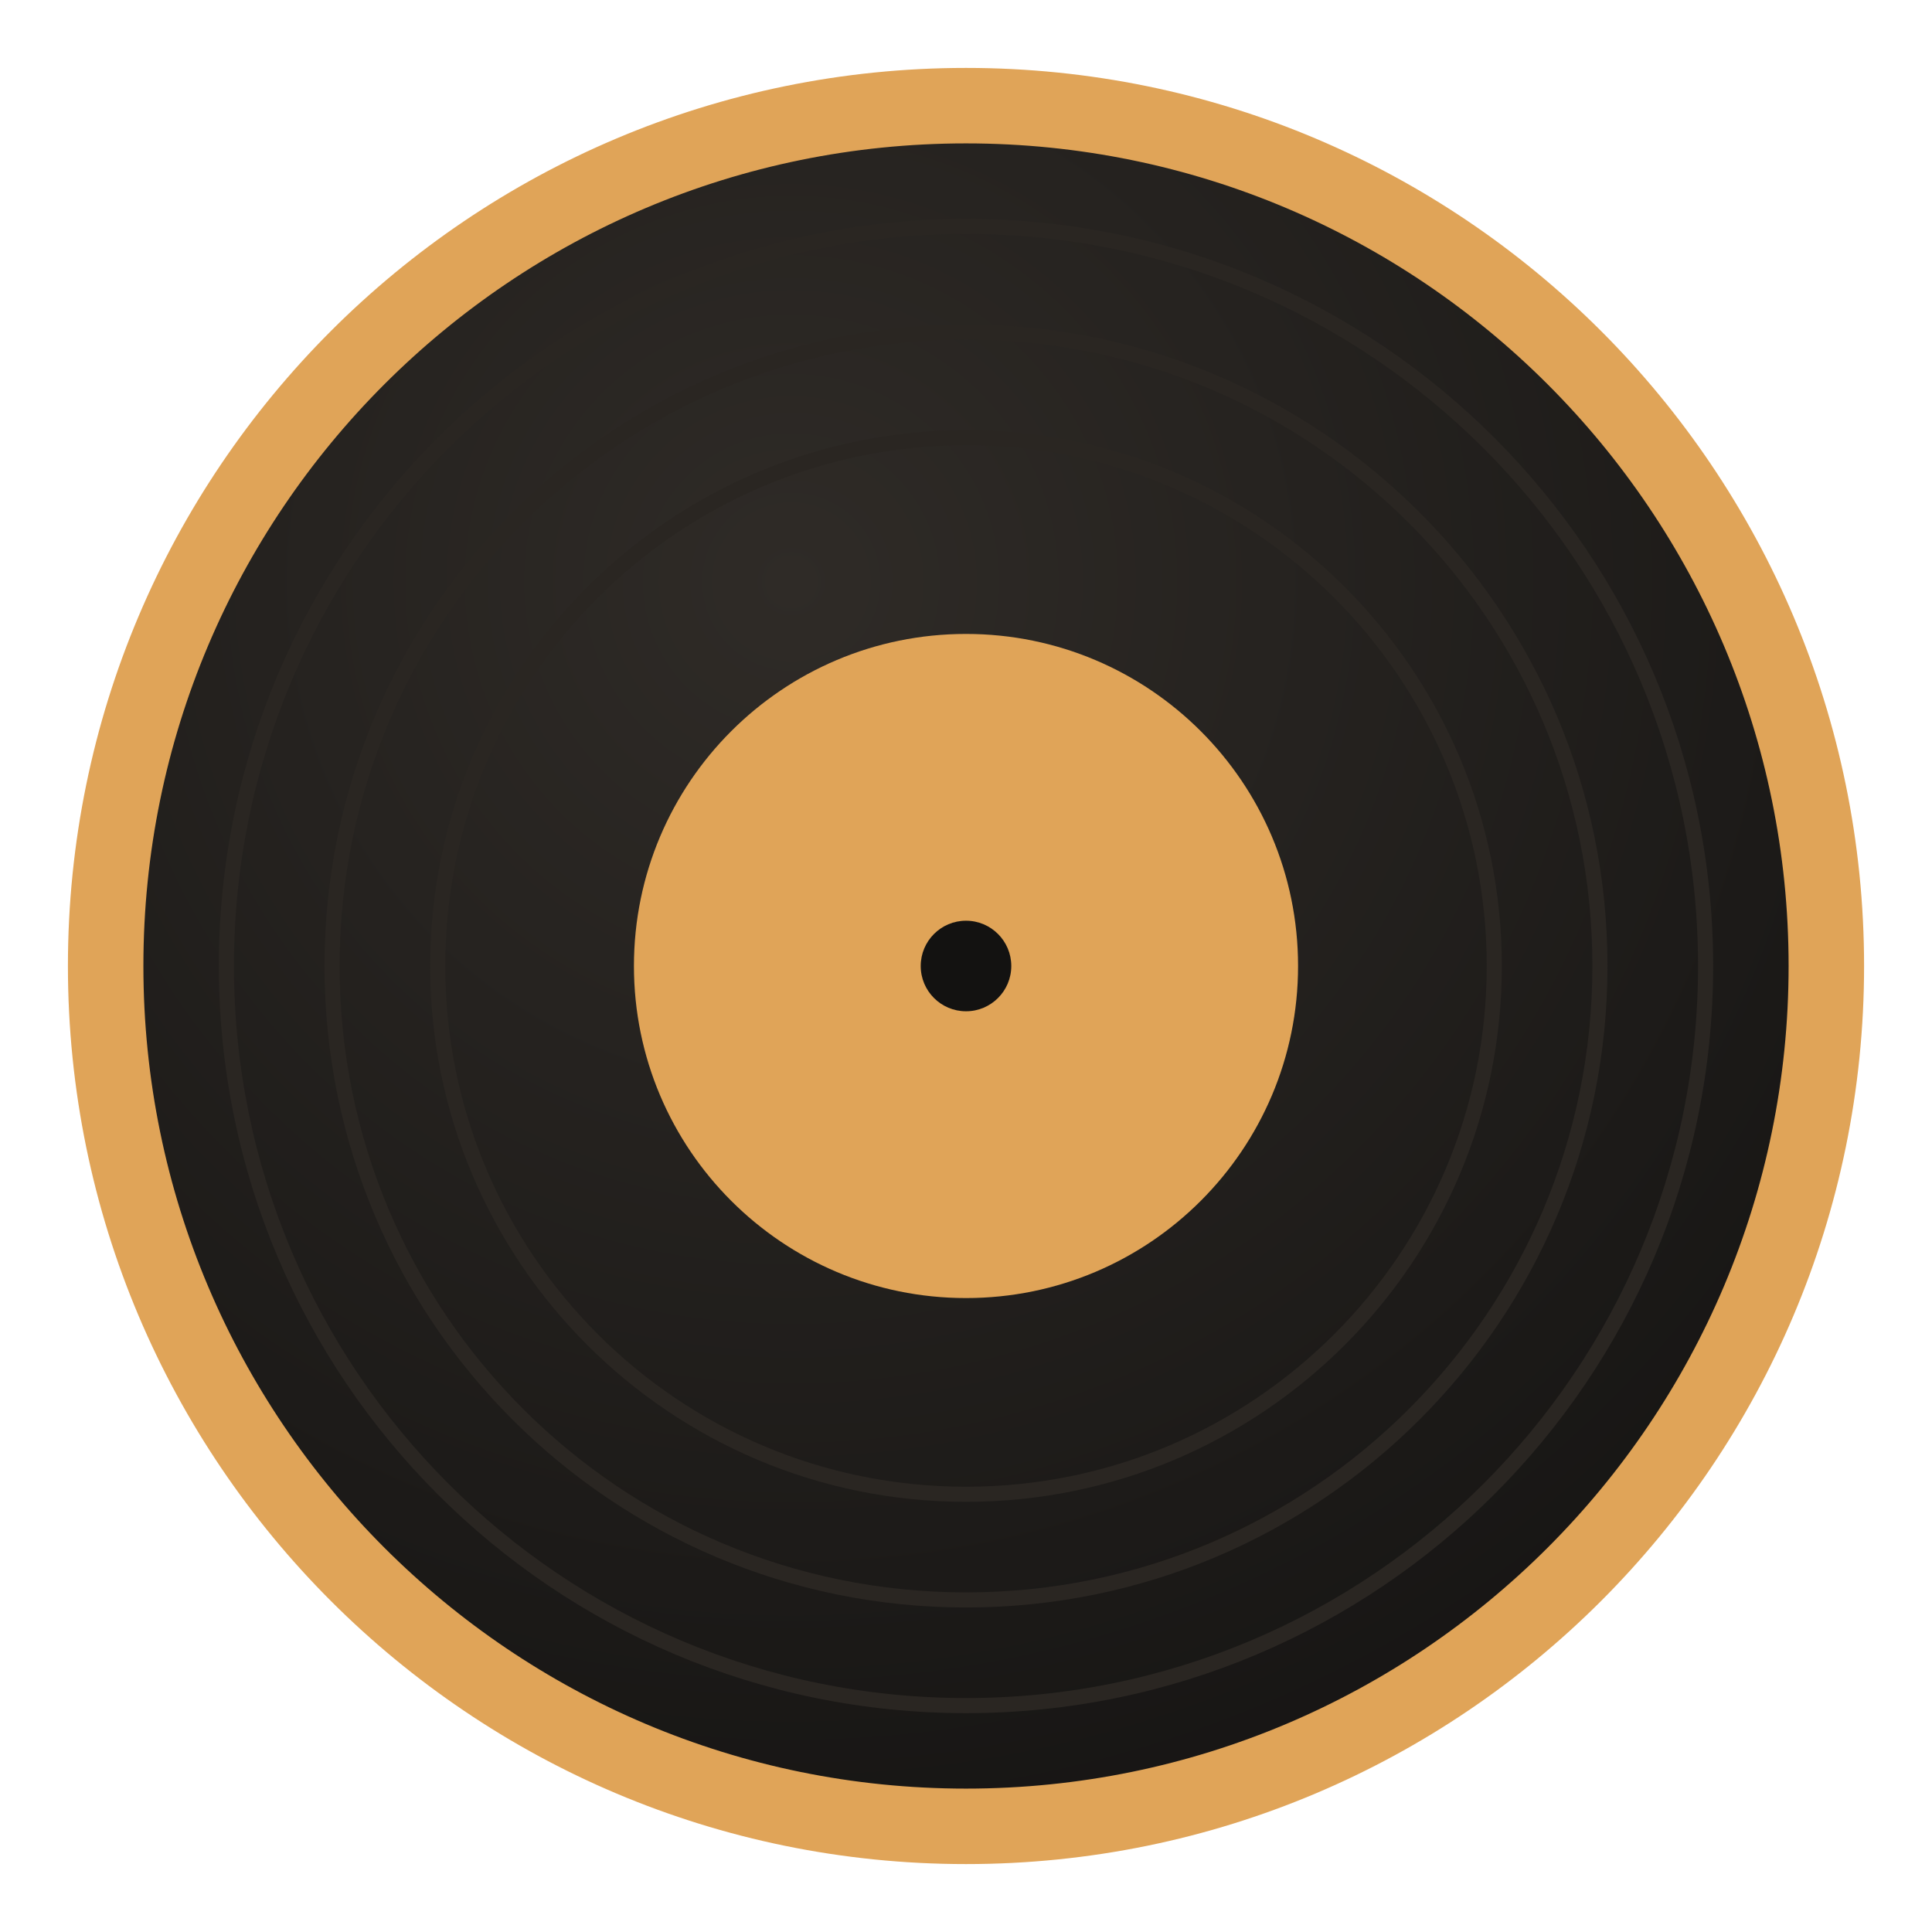
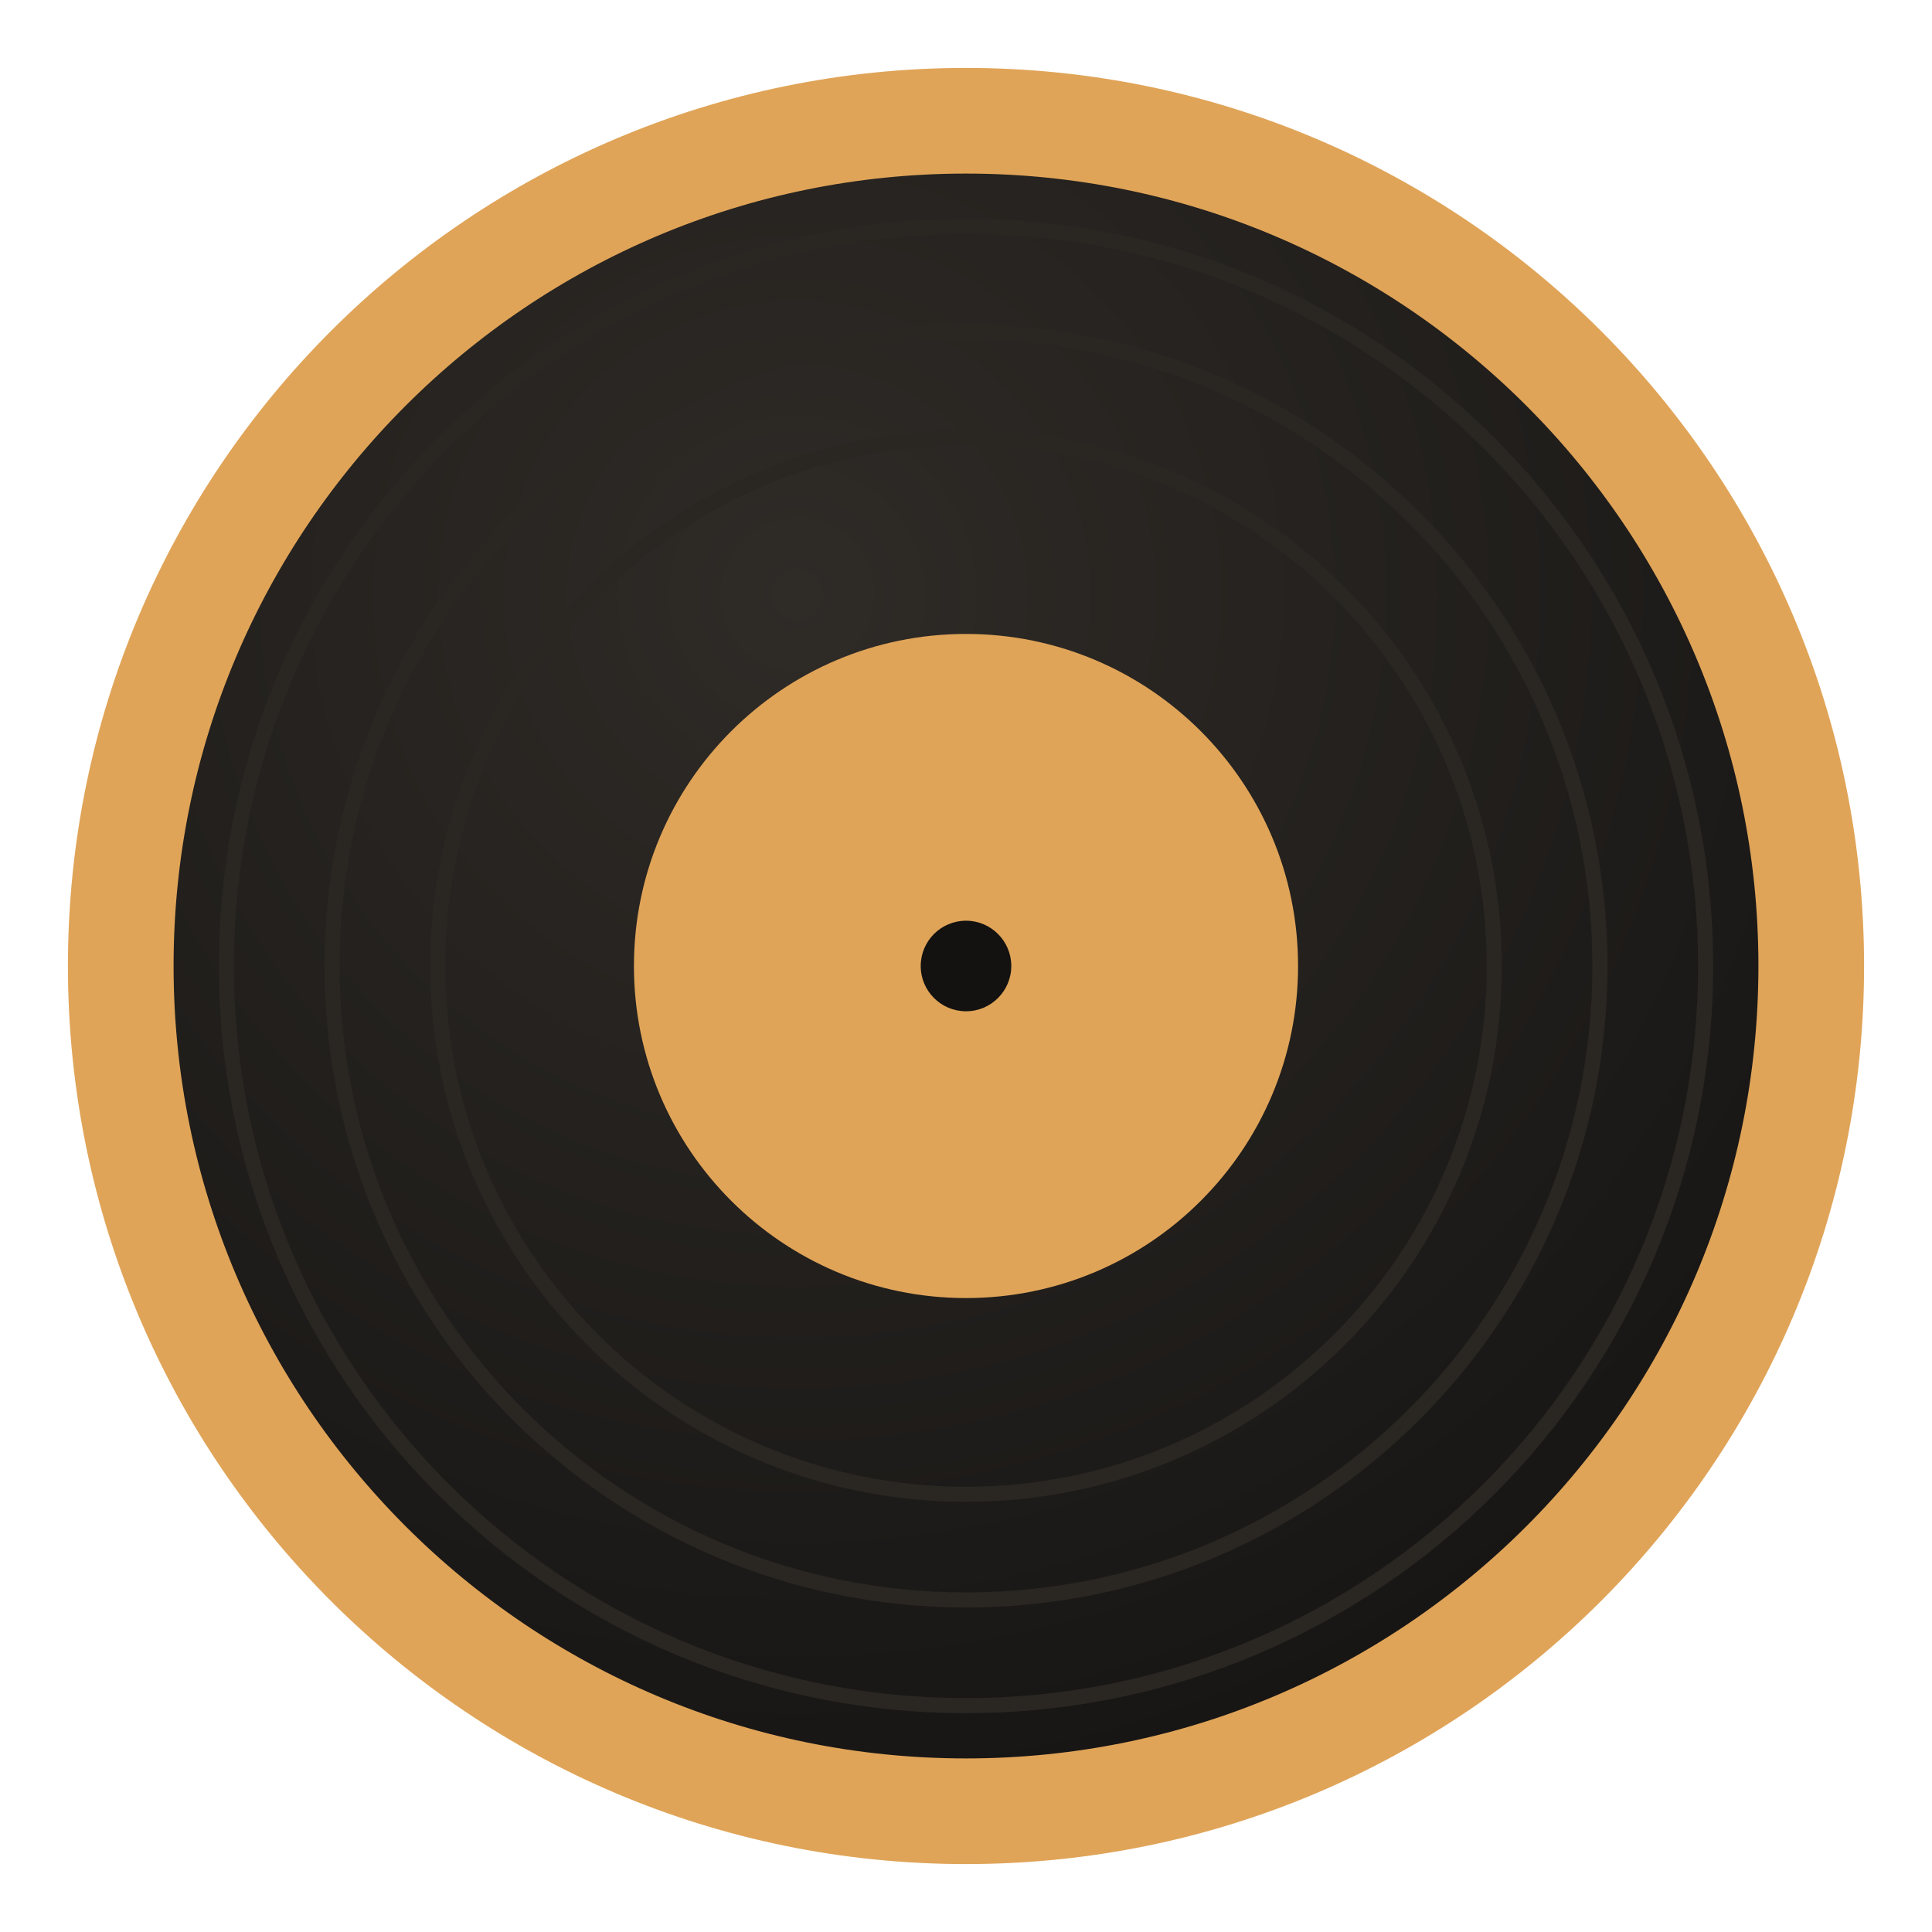
<svg xmlns="http://www.w3.org/2000/svg" width="256" height="256" viewBox="0 0 256 256">
  <defs>
    <radialGradient id="v" cx="40%" cy="28%" r="85%">
      <stop offset="0" stop-color="#2F2B27" />
      <stop offset="1" stop-color="#131211" />
    </radialGradient>
  </defs>
-   <circle cx="128" cy="128" r="114" fill="url(#v)" stroke="#E0A458" stroke-width="10" />
+   <circle cx="128" cy="128" r="112" fill="url(#v)" stroke="#E0A458" stroke-width="14" />
  <circle cx="128" cy="128" r="98" fill="none" stroke="#2A2622" stroke-width="2" />
  <circle cx="128" cy="128" r="84" fill="none" stroke="#2A2622" stroke-width="2" />
  <circle cx="128" cy="128" r="70" fill="none" stroke="#2A2622" stroke-width="2" />
  <circle cx="128" cy="128" r="44" fill="#E0A458" />
  <circle cx="128" cy="128" r="6" fill="#131211" />
</svg>
